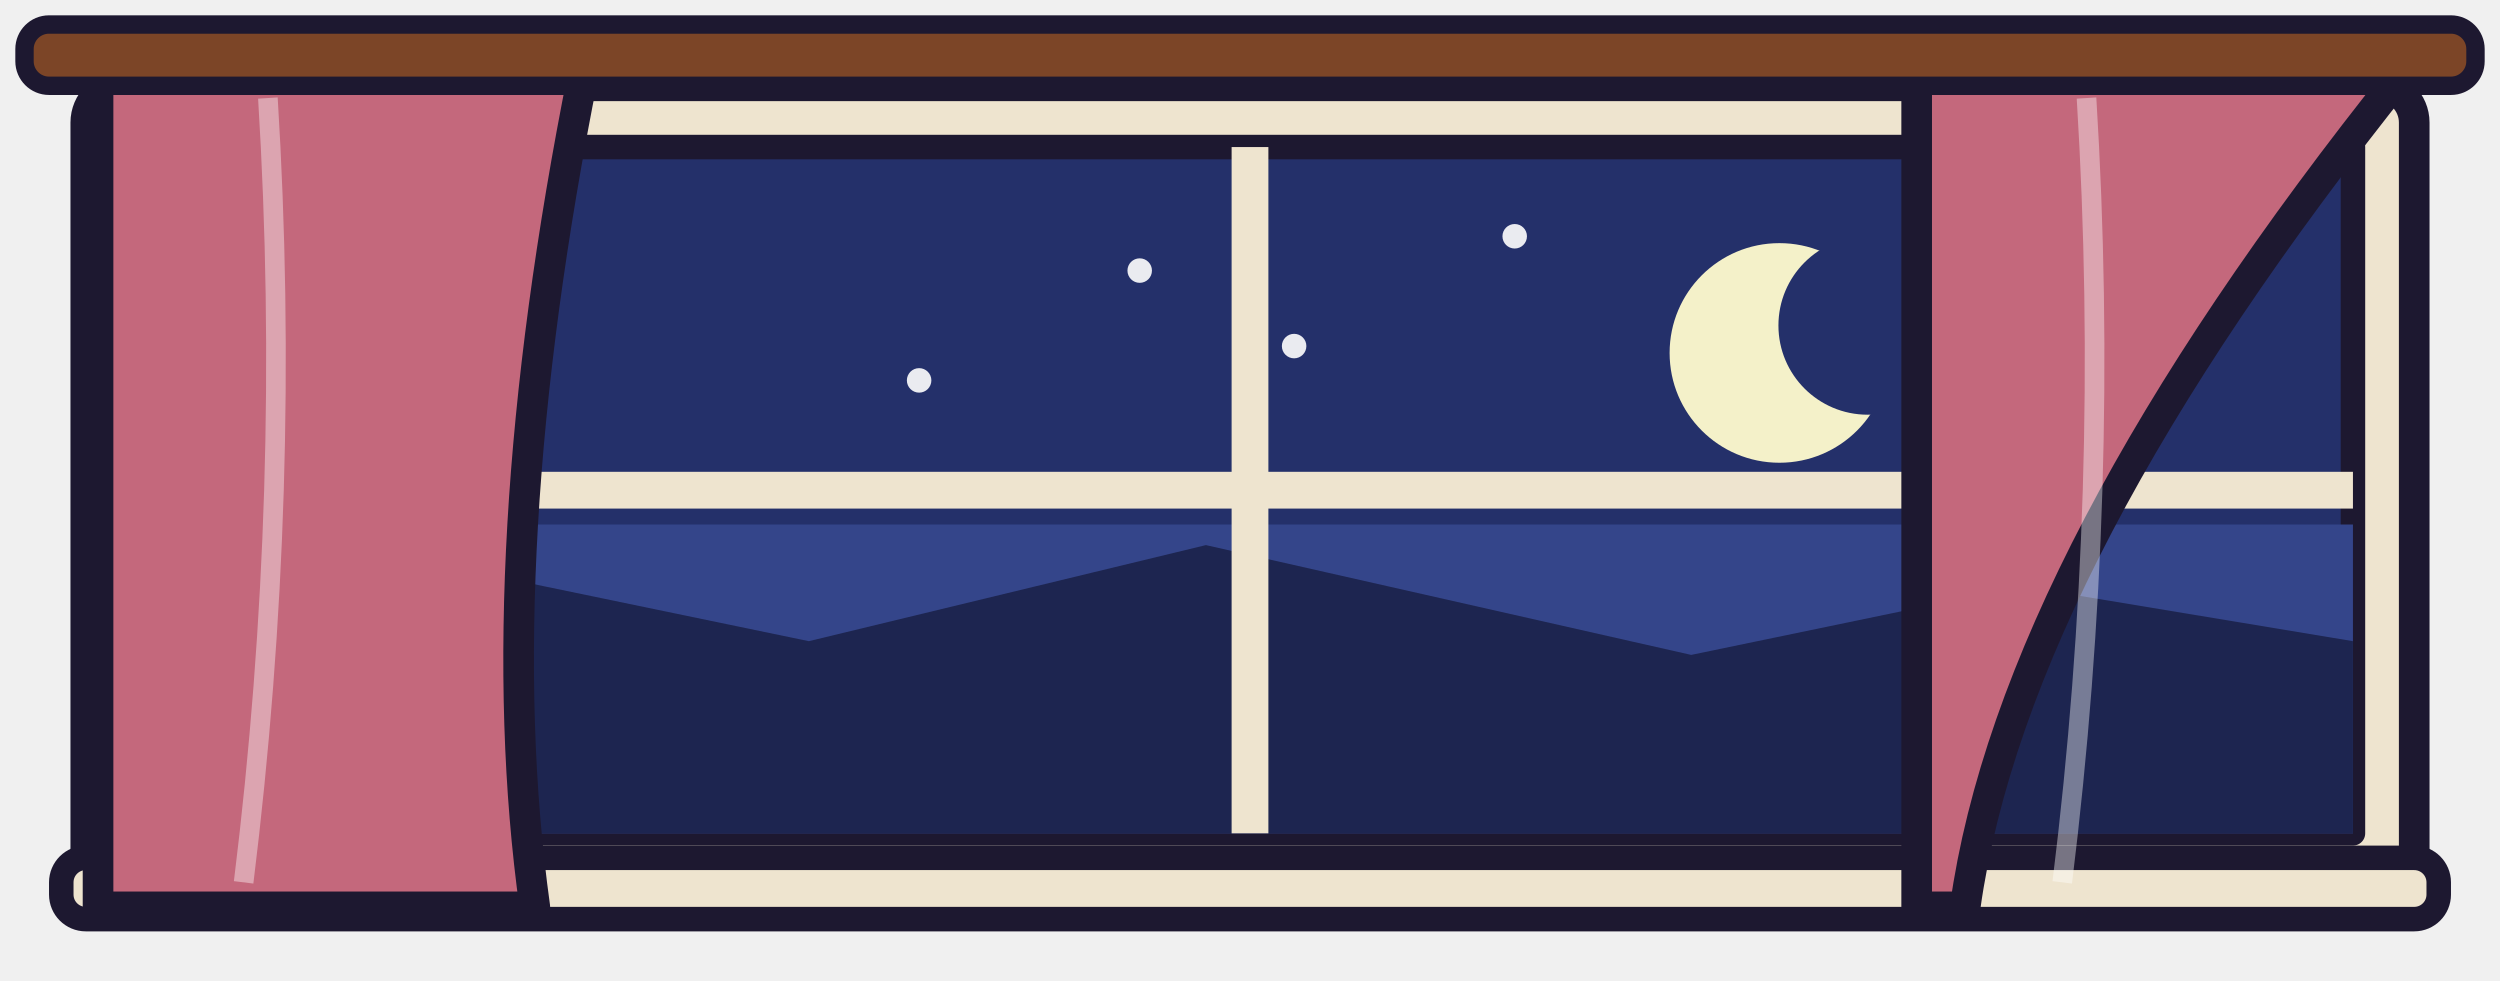
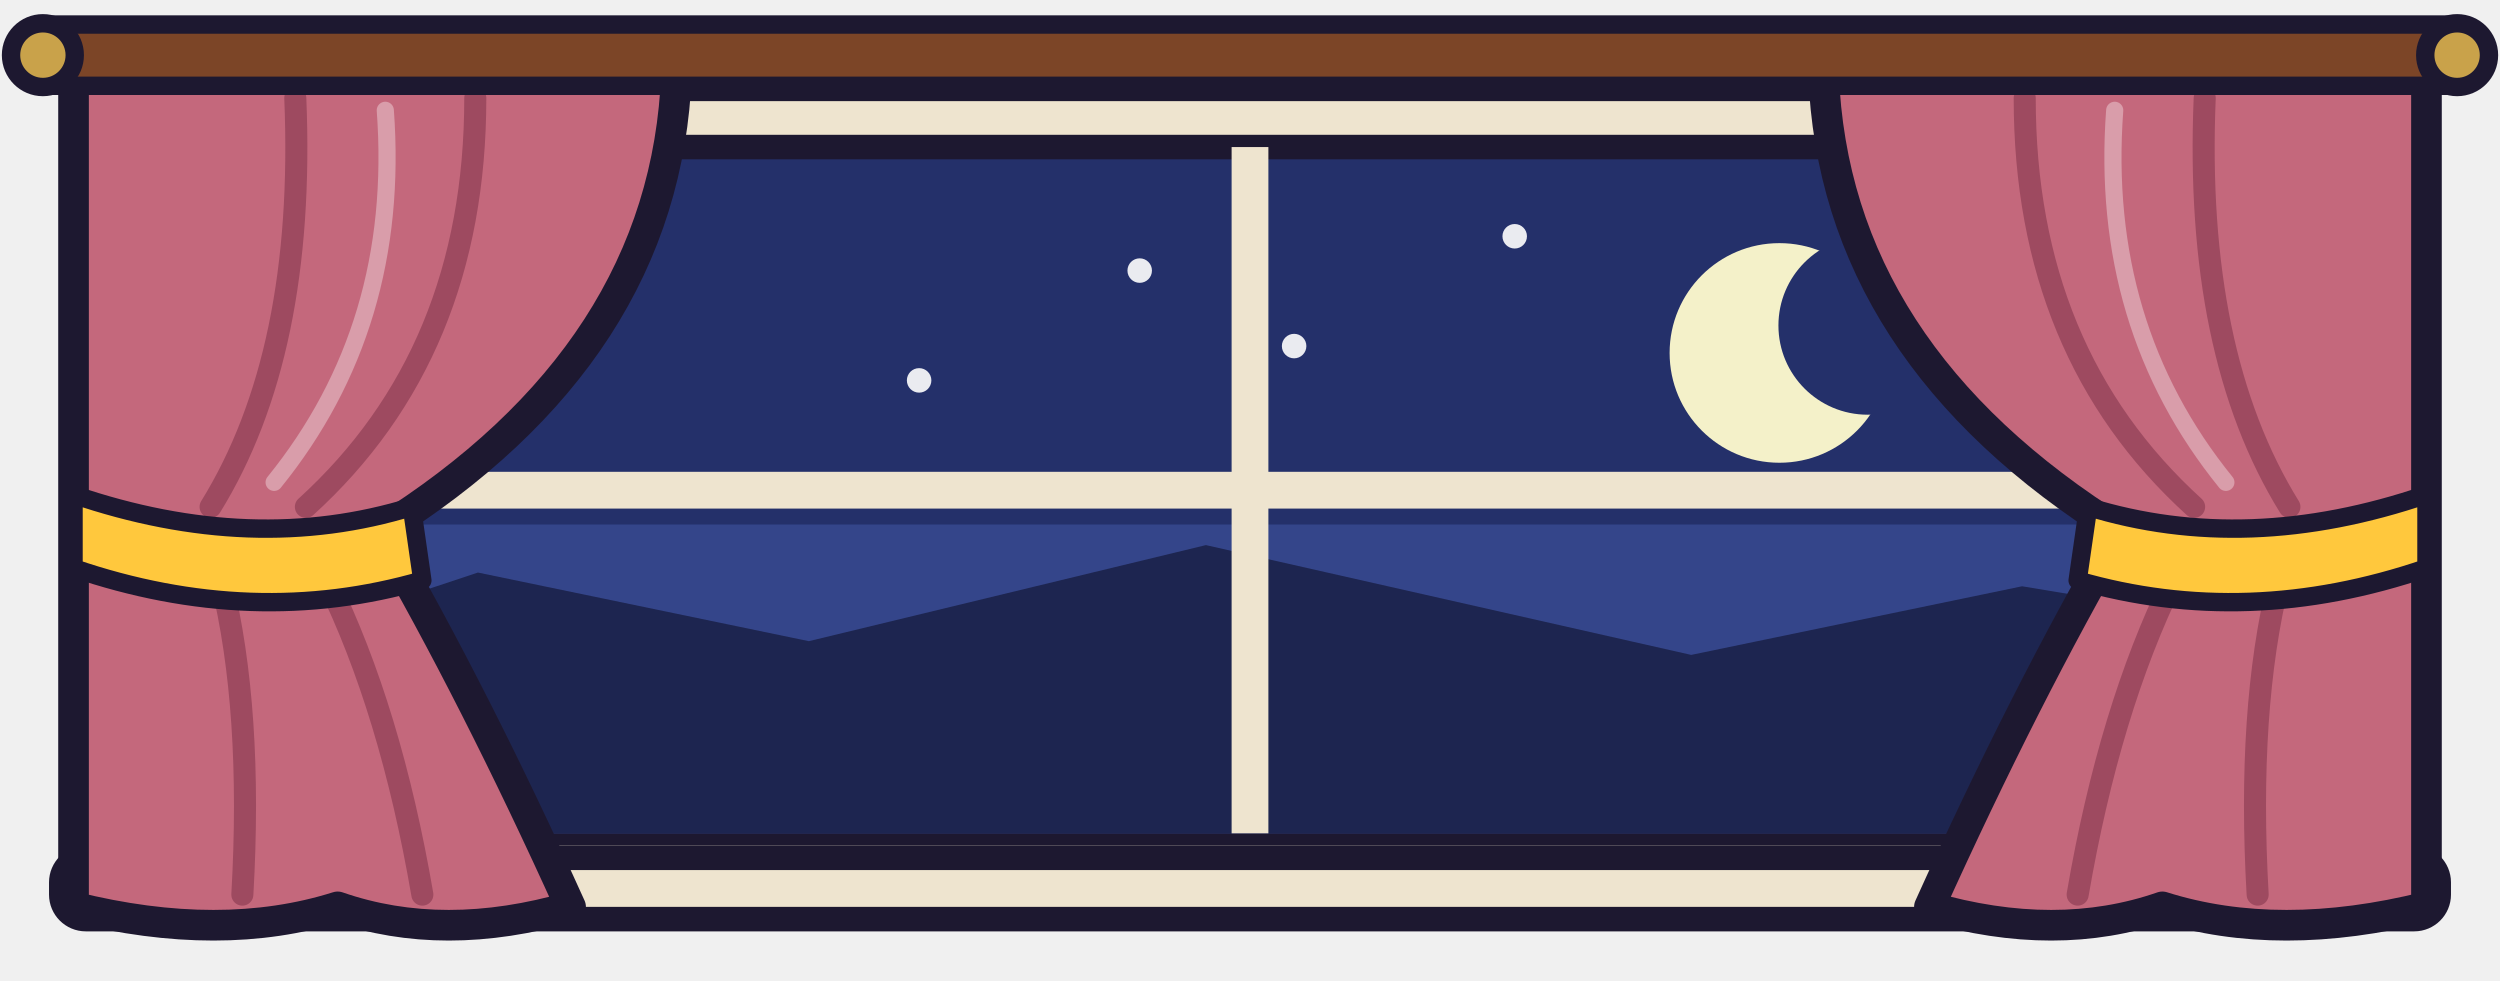
<svg xmlns="http://www.w3.org/2000/svg" width="204" height="80" viewBox="-12 -12 204 80">
  <rect x="-5" y="-5" width="190" height="66" rx="3" fill="#eee4cf" stroke="#1d1830" stroke-width="2.5" stroke-linejoin="round" stroke-linecap="round" />
  <rect x="0" y="0" width="180" height="56" fill="#24306a" stroke="#1d1830" stroke-width="2" stroke-linejoin="round" stroke-linecap="round" />
  <rect x="0" y="30.8" width="180" height="25.2" fill="#34458a" />
  <path d="M0 43.68 L27 34.72 L54 40.32 L86.4 32.48 L126 41.44 L153 35.84 L180 40.32 L180 56 L0 56 Z" fill="#1d2550" />
  <circle cx="14.4" cy="5.6" r="1" fill="#fff" opacity="0.9" />
  <circle cx="81" cy="10.08" r="1" fill="#fff" opacity="0.9" />
  <circle cx="147.6" cy="14.56" r="1" fill="#fff" opacity="0.9" />
  <circle cx="63" cy="19.04" r="1" fill="#fff" opacity="0.9" />
  <circle cx="129.6" cy="23.52" r="1" fill="#fff" opacity="0.9" />
  <circle cx="45" cy="28" r="1" fill="#fff" opacity="0.9" />
  <circle cx="111.6" cy="7.28" r="1" fill="#fff" opacity="0.9" />
  <circle cx="27" cy="11.76" r="1" fill="#fff" opacity="0.9" />
  <circle cx="93.6" cy="16.24" r="1" fill="#fff" opacity="0.9" />
  <circle cx="160.2" cy="20.72" r="1" fill="#fff" opacity="0.9" />
  <circle cx="133.2" cy="16.8" r="8.96" fill="#f4f1c9" />
  <circle cx="140.4" cy="14.56" r="7.28" fill="#24306a" />
  <path d="M90 0 L90 56 M0 28 L180 28" stroke="#eee4cf" stroke-width="3" />
  <rect x="-7" y="58" width="194" height="5" rx="2" fill="#eee4cf" stroke="#1d1830" stroke-width="2" stroke-linejoin="round" stroke-linecap="round" />
-   <path d="M-4 -6 L35.6 -6 Q27.68 33.6 31.64 62 L-4 62 Z" fill="#c4687c" stroke="#1d1830" stroke-width="2.5" stroke-linejoin="round" stroke-linecap="round" />
-   <path d="M9.86 -4 Q11.84 28 7.88 60" stroke="#fff" stroke-width="1.6" opacity="0.4" fill="none" />
-   <path d="M144.4 -6 L184 -6 Q152.32 33.6 148.36 62 L144.4 62 Z" fill="#c4687c" stroke="#1d1830" stroke-width="2.5" stroke-linejoin="round" stroke-linecap="round" />
-   <path d="M158.26 -4 Q160.24 28 156.28 60" stroke="#fff" stroke-width="1.6" opacity="0.4" fill="none" />
+   <g>
+     <path d="M-6 -6 L43.2 -6 Q42.336 16.8 19.008 31.36 Q26.784 44.8 34.56 62 Q24.192 65 15.552 62 Q6.048 65 -6 62 Z" fill="#c4687c" stroke="#1d1830" stroke-width="2.5" stroke-linejoin="round" stroke-linecap="round" />
+     <path d="M12.096 -4 Q12.96 16.8 5.184 29.36 M26.784 -4 Q26.784 16.8 12.96 29.36 M6.048 35.36 Q8.64 45.92 7.776 61 M14.688 35.36 Q19.872 45.92 22.464 61" fill="none" stroke="#9e4a60" stroke-width="1.8" stroke-linecap="round" />
+     <path d="M19.44 -3 Q20.736 14.56 10.368 27.36" fill="none" stroke="#fff" stroke-width="1.4" opacity="0.35" stroke-linecap="round" />
+     <path d="M-6 28.36 Q8.64 33.36 21.6 29.36 L22.464 35.36 Q8.64 39.36 -6 34.36 Z" fill="#ffc83d" stroke="#1d1830" stroke-width="1.5" stroke-linejoin="round" stroke-linecap="round" />
+   </g>
+   <g transform="translate(180 0) scale(-1 1)">
+     <path d="M-6 -6 L43.2 -6 Q42.336 16.8 19.008 31.36 Q26.784 44.8 34.56 62 Q24.192 65 15.552 62 Q6.048 65 -6 62 Z" fill="#c4687c" stroke="#1d1830" stroke-width="2.5" stroke-linejoin="round" stroke-linecap="round" />
+     <path d="M12.096 -4 Q12.96 16.8 5.184 29.36 M26.784 -4 Q26.784 16.8 12.96 29.36 M6.048 35.36 Q8.64 45.92 7.776 61 M14.688 35.36 Q19.872 45.92 22.464 61" fill="none" stroke="#9e4a60" stroke-width="1.8" stroke-linecap="round" />
+     <path d="M19.44 -3 Q20.736 14.56 10.368 27.36" fill="none" stroke="#fff" stroke-width="1.4" opacity="0.35" stroke-linecap="round" />
+     <path d="M-6 28.36 Q8.64 33.36 21.6 29.36 L22.464 35.36 Q8.64 39.36 -6 34.36 Z" fill="#ffc83d" stroke="#1d1830" stroke-width="1.5" stroke-linejoin="round" stroke-linecap="round" />
+   </g>
  <rect x="-10" y="-10" width="200" height="5" rx="2" fill="#7c4527" stroke="#1d1830" stroke-width="1.5" stroke-linejoin="round" stroke-linecap="round" />
+   <circle cx="-8.5" cy="-7.5" r="2.6" fill="#c9a24a" stroke="#1d1830" stroke-width="1.5" stroke-linejoin="round" stroke-linecap="round" />
+   <circle cx="188.5" cy="-7.5" r="2.6" fill="#c9a24a" stroke="#1d1830" stroke-width="1.5" stroke-linejoin="round" stroke-linecap="round" />
</svg>
